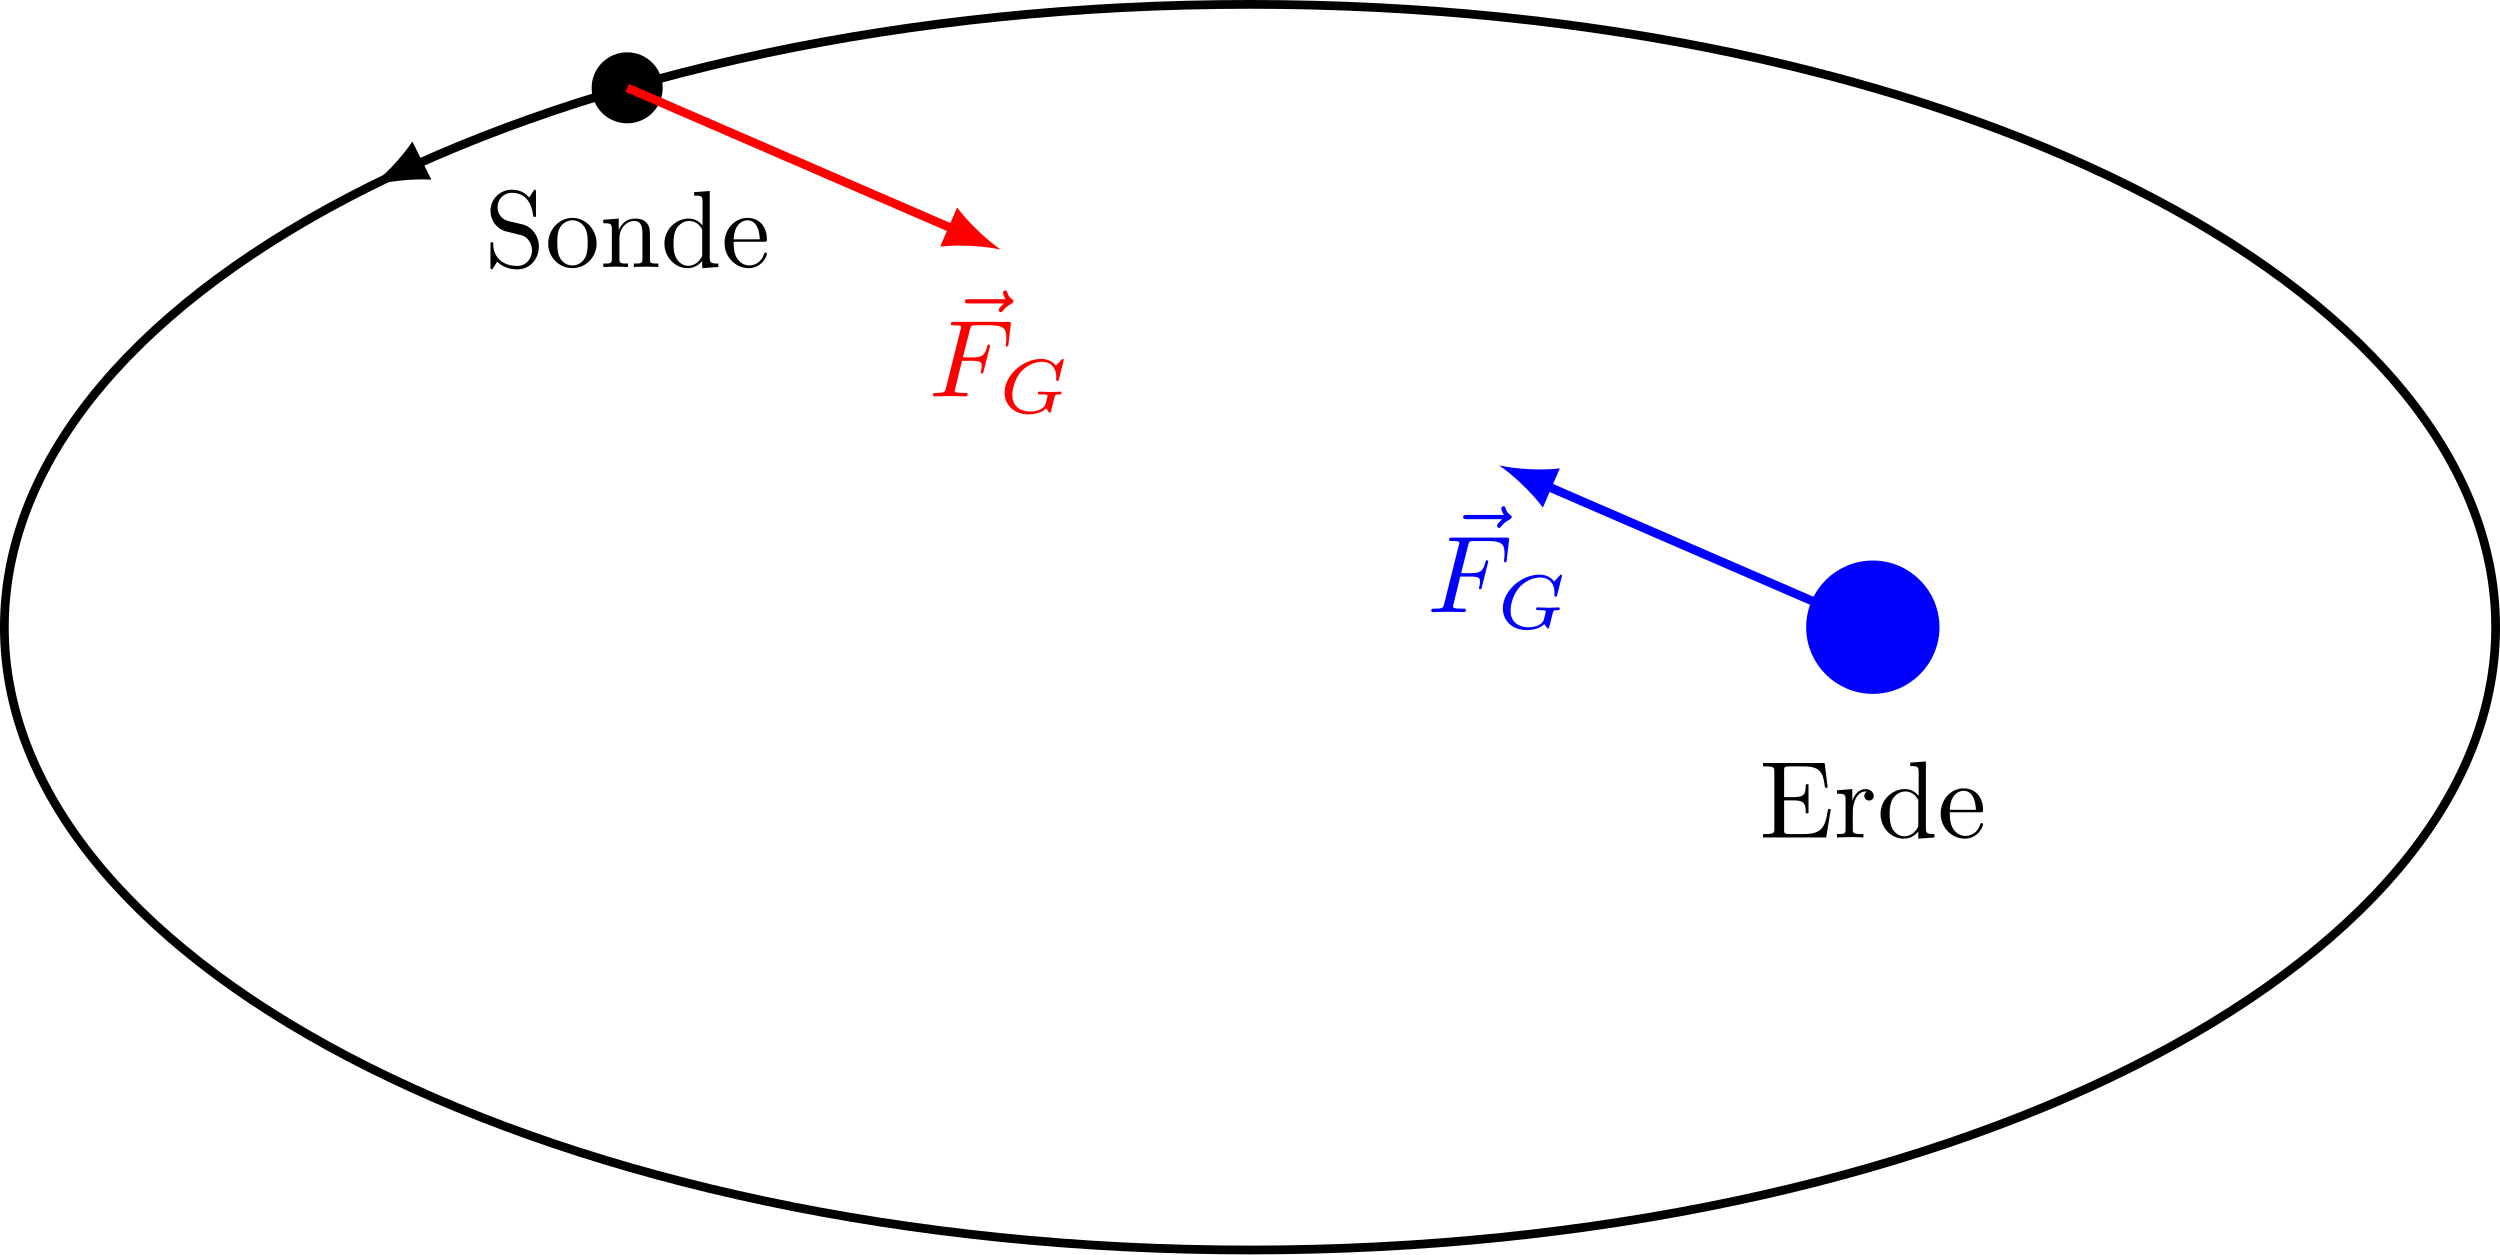
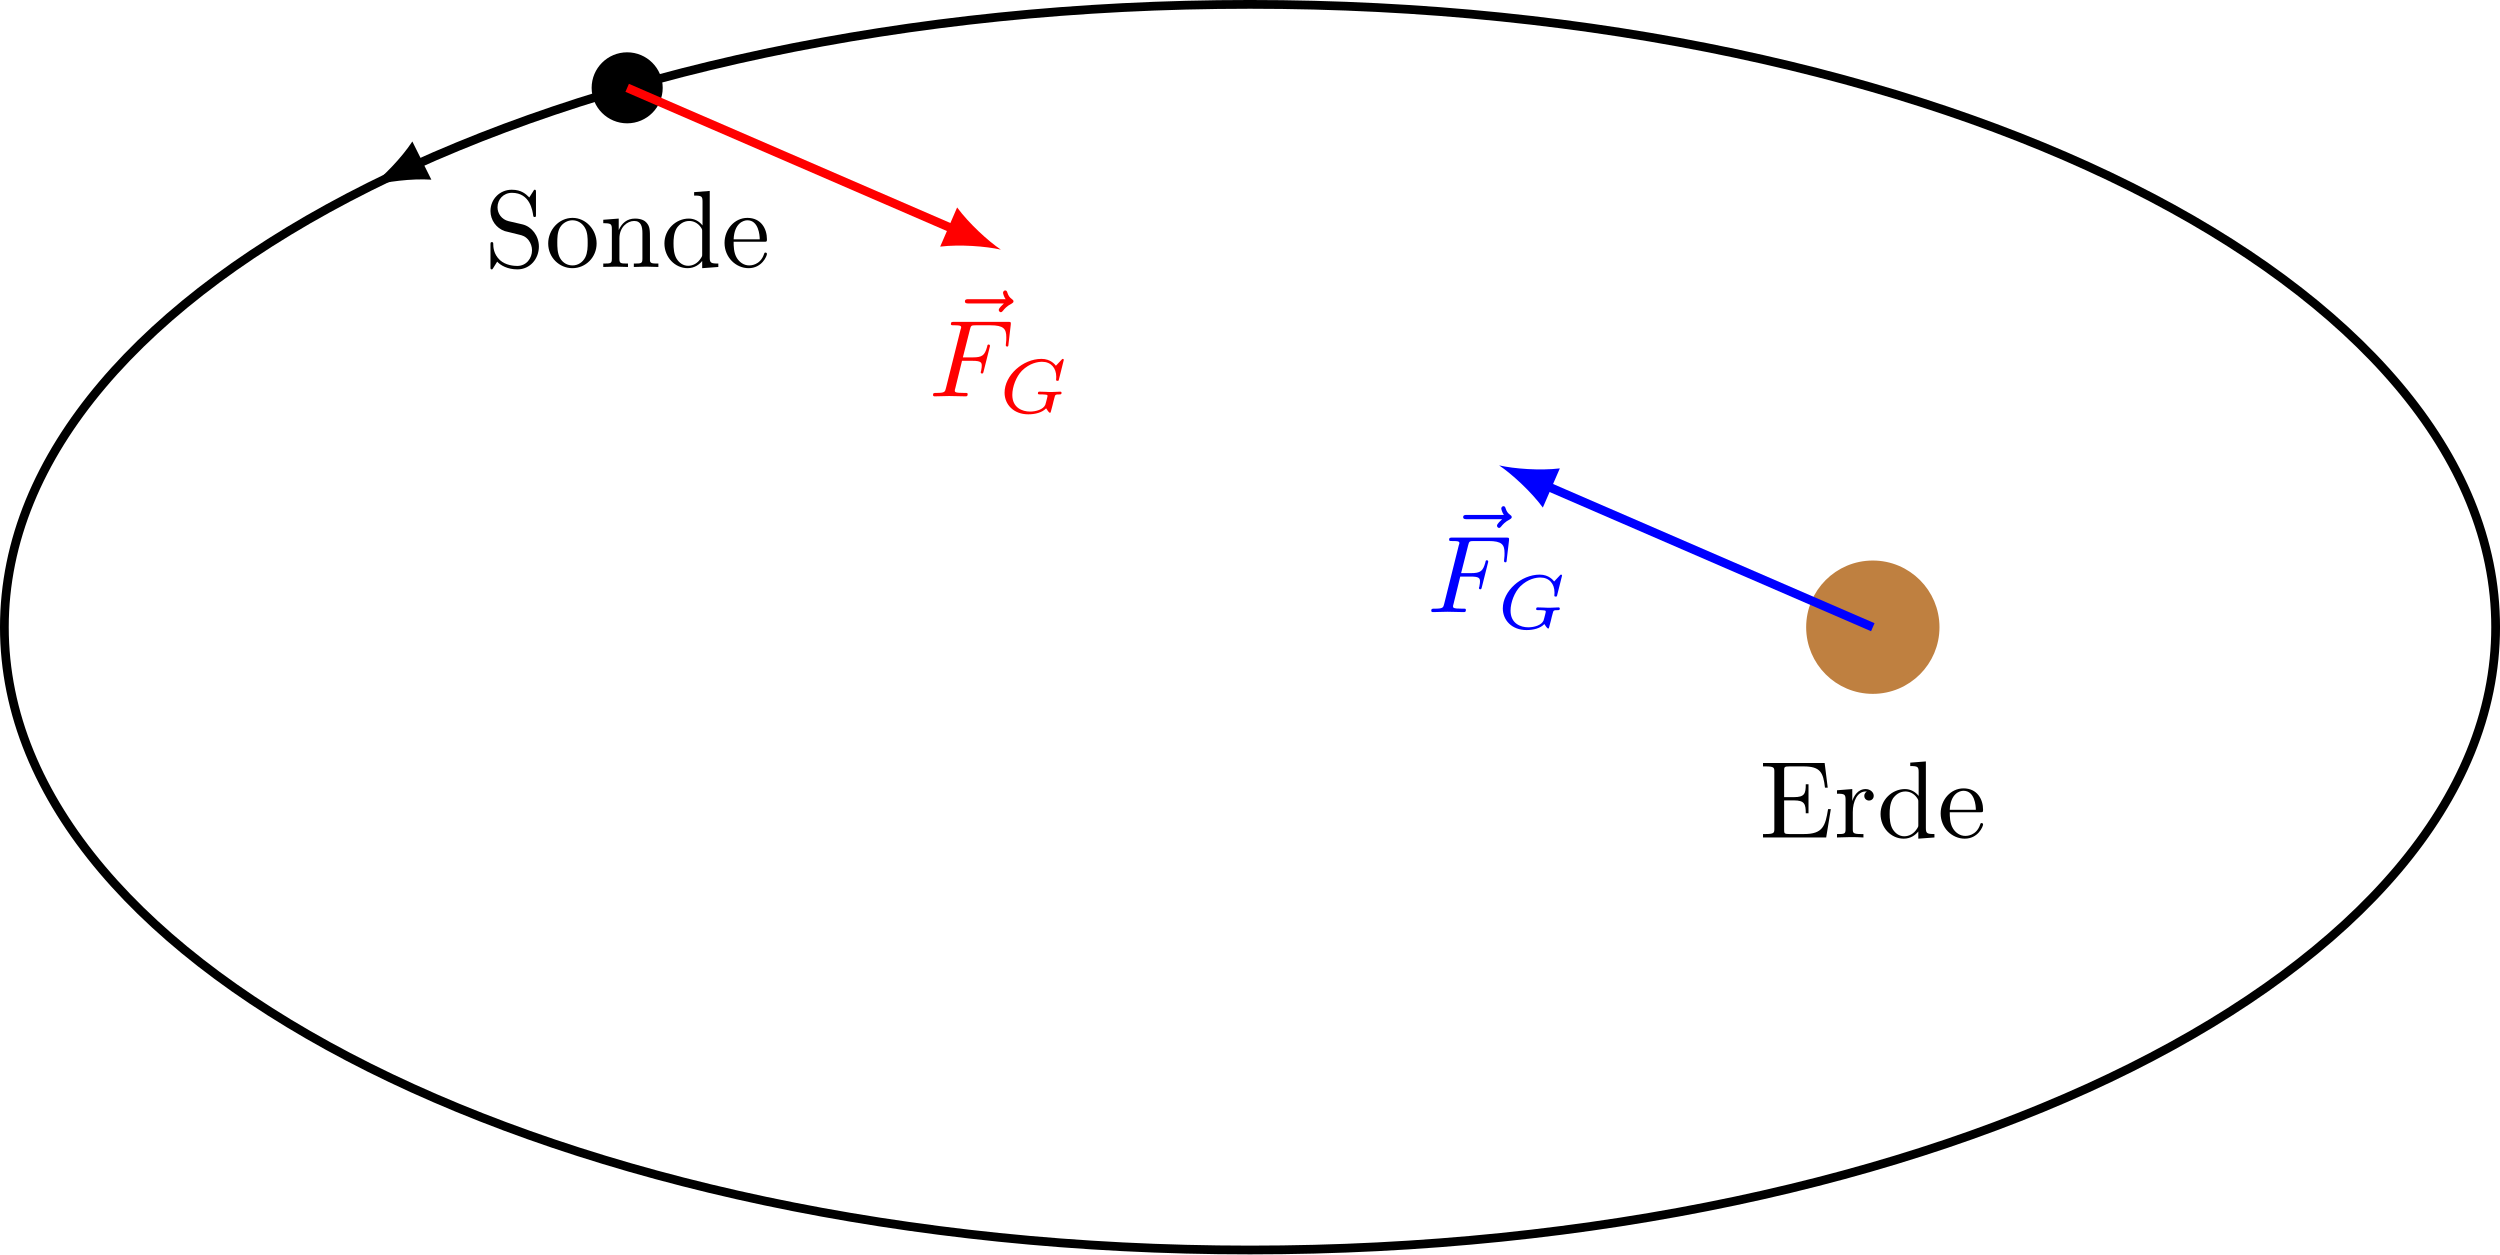
<svg xmlns="http://www.w3.org/2000/svg" xmlns:xlink="http://www.w3.org/1999/xlink" width="227.569pt" height="114.183pt" viewBox="0 0 227.569 114.183" version="1.1">
  <defs>
    <g>
      <symbol overflow="visible" id="glyph0-0">
        <path style="stroke:none;" d="" />
      </symbol>
      <symbol overflow="visible" id="glyph0-1">
        <path style="stroke:none;" d="M 1.359 -0.781 C 1.359 -0.422 1.328 -0.312 0.562 -0.312 L 0.328 -0.312 L 0.328 0 L 6.078 0 L 6.5 -2.578 L 6.25 -2.578 C 6 -1.031 5.766 -0.312 4.062 -0.312 L 2.734 -0.312 C 2.266 -0.312 2.25 -0.375 2.25 -0.703 L 2.25 -3.375 L 3.141 -3.375 C 4.109 -3.375 4.219 -3.047 4.219 -2.203 L 4.469 -2.203 L 4.469 -4.844 L 4.219 -4.844 C 4.219 -3.984 4.109 -3.672 3.141 -3.672 L 2.25 -3.672 L 2.25 -6.078 C 2.25 -6.406 2.266 -6.469 2.734 -6.469 L 4.016 -6.469 C 5.547 -6.469 5.812 -5.922 5.969 -4.531 L 6.219 -4.531 L 5.938 -6.781 L 0.328 -6.781 L 0.328 -6.469 L 0.562 -6.469 C 1.328 -6.469 1.359 -6.359 1.359 -6 Z M 1.359 -0.781 " />
      </symbol>
      <symbol overflow="visible" id="glyph0-2">
        <path style="stroke:none;" d="M 1.672 -3.312 L 1.672 -4.406 L 0.281 -4.297 L 0.281 -3.984 C 0.984 -3.984 1.062 -3.922 1.062 -3.422 L 1.062 -0.75 C 1.062 -0.312 0.953 -0.312 0.281 -0.312 L 0.281 0 C 0.672 -0.016 1.141 -0.031 1.422 -0.031 C 1.812 -0.031 2.281 -0.031 2.688 0 L 2.688 -0.312 L 2.469 -0.312 C 1.734 -0.312 1.719 -0.422 1.719 -0.781 L 1.719 -2.312 C 1.719 -3.297 2.141 -4.188 2.891 -4.188 C 2.953 -4.188 2.984 -4.188 3 -4.172 C 2.969 -4.172 2.766 -4.047 2.766 -3.781 C 2.766 -3.516 2.984 -3.359 3.203 -3.359 C 3.375 -3.359 3.625 -3.484 3.625 -3.797 C 3.625 -4.109 3.312 -4.406 2.891 -4.406 C 2.156 -4.406 1.797 -3.734 1.672 -3.312 Z M 1.672 -3.312 " />
      </symbol>
      <symbol overflow="visible" id="glyph0-3">
        <path style="stroke:none;" d="M 3.781 -0.547 L 3.781 0.109 L 5.25 0 L 5.25 -0.312 C 4.562 -0.312 4.469 -0.375 4.469 -0.875 L 4.469 -6.922 L 3.047 -6.812 L 3.047 -6.5 C 3.734 -6.5 3.812 -6.438 3.812 -5.938 L 3.812 -3.781 C 3.531 -4.141 3.094 -4.406 2.562 -4.406 C 1.391 -4.406 0.344 -3.422 0.344 -2.141 C 0.344 -0.875 1.312 0.109 2.453 0.109 C 3.094 0.109 3.531 -0.234 3.781 -0.547 Z M 3.781 -3.219 L 3.781 -1.172 C 3.781 -1 3.781 -0.984 3.672 -0.812 C 3.375 -0.328 2.938 -0.109 2.5 -0.109 C 2.047 -0.109 1.688 -0.375 1.453 -0.75 C 1.203 -1.156 1.172 -1.719 1.172 -2.141 C 1.172 -2.5 1.188 -3.094 1.469 -3.547 C 1.688 -3.859 2.062 -4.188 2.609 -4.188 C 2.953 -4.188 3.375 -4.031 3.672 -3.594 C 3.781 -3.422 3.781 -3.406 3.781 -3.219 Z M 3.781 -3.219 " />
      </symbol>
      <symbol overflow="visible" id="glyph0-4">
        <path style="stroke:none;" d="M 1.109 -2.516 C 1.172 -4 2.016 -4.25 2.359 -4.25 C 3.375 -4.25 3.484 -2.906 3.484 -2.516 Z M 1.109 -2.297 L 3.891 -2.297 C 4.109 -2.297 4.141 -2.297 4.141 -2.516 C 4.141 -3.5 3.594 -4.469 2.359 -4.469 C 1.203 -4.469 0.281 -3.438 0.281 -2.188 C 0.281 -0.859 1.328 0.109 2.469 0.109 C 3.688 0.109 4.141 -1 4.141 -1.188 C 4.141 -1.281 4.062 -1.312 4 -1.312 C 3.922 -1.312 3.891 -1.25 3.875 -1.172 C 3.531 -0.141 2.625 -0.141 2.531 -0.141 C 2.031 -0.141 1.641 -0.438 1.406 -0.812 C 1.109 -1.281 1.109 -1.938 1.109 -2.297 Z M 1.109 -2.297 " />
      </symbol>
      <symbol overflow="visible" id="glyph0-5">
        <path style="stroke:none;" d="M 3.484 -3.875 L 2.203 -4.172 C 1.578 -4.328 1.203 -4.859 1.203 -5.438 C 1.203 -6.141 1.734 -6.75 2.516 -6.75 C 4.172 -6.75 4.391 -5.109 4.453 -4.672 C 4.469 -4.609 4.469 -4.547 4.578 -4.547 C 4.703 -4.547 4.703 -4.594 4.703 -4.781 L 4.703 -6.781 C 4.703 -6.953 4.703 -7.031 4.594 -7.031 C 4.531 -7.031 4.516 -7.016 4.453 -6.891 L 4.094 -6.328 C 3.797 -6.625 3.391 -7.031 2.5 -7.031 C 1.391 -7.031 0.562 -6.156 0.562 -5.094 C 0.562 -4.266 1.094 -3.531 1.859 -3.266 C 1.969 -3.234 2.484 -3.109 3.188 -2.938 C 3.453 -2.875 3.75 -2.797 4.031 -2.438 C 4.234 -2.172 4.344 -1.844 4.344 -1.516 C 4.344 -0.812 3.844 -0.094 3 -0.094 C 2.719 -0.094 1.953 -0.141 1.422 -0.625 C 0.844 -1.172 0.812 -1.797 0.812 -2.156 C 0.797 -2.266 0.719 -2.266 0.688 -2.266 C 0.562 -2.266 0.562 -2.188 0.562 -2.016 L 0.562 -0.016 C 0.562 0.156 0.562 0.219 0.672 0.219 C 0.734 0.219 0.75 0.203 0.812 0.094 C 0.812 0.078 0.844 0.047 1.172 -0.484 C 1.484 -0.141 2.125 0.219 3.016 0.219 C 4.172 0.219 4.969 -0.75 4.969 -1.859 C 4.969 -2.844 4.312 -3.672 3.484 -3.875 Z M 3.484 -3.875 " />
      </symbol>
      <symbol overflow="visible" id="glyph0-6">
        <path style="stroke:none;" d="M 4.688 -2.141 C 4.688 -3.406 3.703 -4.469 2.5 -4.469 C 1.25 -4.469 0.281 -3.375 0.281 -2.141 C 0.281 -0.844 1.312 0.109 2.484 0.109 C 3.688 0.109 4.688 -0.875 4.688 -2.141 Z M 2.5 -0.141 C 2.062 -0.141 1.625 -0.344 1.359 -0.812 C 1.109 -1.25 1.109 -1.859 1.109 -2.219 C 1.109 -2.609 1.109 -3.141 1.344 -3.578 C 1.609 -4.031 2.078 -4.25 2.484 -4.25 C 2.922 -4.25 3.344 -4.031 3.609 -3.594 C 3.875 -3.172 3.875 -2.594 3.875 -2.219 C 3.875 -1.859 3.875 -1.312 3.656 -0.875 C 3.422 -0.422 2.984 -0.141 2.5 -0.141 Z M 2.5 -0.141 " />
      </symbol>
      <symbol overflow="visible" id="glyph0-7">
        <path style="stroke:none;" d="M 1.094 -3.422 L 1.094 -0.75 C 1.094 -0.312 0.984 -0.312 0.312 -0.312 L 0.312 0 C 0.672 -0.016 1.172 -0.031 1.453 -0.031 C 1.703 -0.031 2.219 -0.016 2.562 0 L 2.562 -0.312 C 1.891 -0.312 1.781 -0.312 1.781 -0.75 L 1.781 -2.594 C 1.781 -3.625 2.5 -4.188 3.125 -4.188 C 3.766 -4.188 3.875 -3.656 3.875 -3.078 L 3.875 -0.75 C 3.875 -0.312 3.766 -0.312 3.094 -0.312 L 3.094 0 C 3.438 -0.016 3.953 -0.031 4.219 -0.031 C 4.469 -0.031 5 -0.016 5.328 0 L 5.328 -0.312 C 4.812 -0.312 4.562 -0.312 4.562 -0.609 L 4.562 -2.516 C 4.562 -3.375 4.562 -3.672 4.25 -4.031 C 4.109 -4.203 3.781 -4.406 3.203 -4.406 C 2.469 -4.406 2 -3.984 1.719 -3.359 L 1.719 -4.406 L 0.312 -4.297 L 0.312 -3.984 C 1.016 -3.984 1.094 -3.922 1.094 -3.422 Z M 1.094 -3.422 " />
      </symbol>
      <symbol overflow="visible" id="glyph1-0">
        <path style="stroke:none;" d="" />
      </symbol>
      <symbol overflow="visible" id="glyph1-1">
        <path style="stroke:none;" d="M 5.359 -5.938 C 5.219 -5.797 4.891 -5.516 4.891 -5.344 C 4.891 -5.25 4.984 -5.141 5.078 -5.141 C 5.172 -5.141 5.219 -5.219 5.281 -5.281 C 5.391 -5.422 5.625 -5.703 6.062 -5.922 C 6.125 -5.969 6.234 -6.016 6.234 -6.125 C 6.234 -6.234 6.156 -6.281 6.094 -6.328 C 5.875 -6.484 5.766 -6.656 5.688 -6.891 C 5.656 -6.984 5.625 -7.125 5.484 -7.125 C 5.344 -7.125 5.281 -6.984 5.281 -6.906 C 5.281 -6.859 5.359 -6.547 5.516 -6.328 L 2.156 -6.328 C 2 -6.328 1.812 -6.328 1.812 -6.125 C 1.812 -5.938 2 -5.938 2.156 -5.938 Z M 5.359 -5.938 " />
      </symbol>
      <symbol overflow="visible" id="glyph1-2">
        <path style="stroke:none;" d="M 3.016 -3.234 L 3.984 -3.234 C 4.734 -3.234 4.812 -3.078 4.812 -2.797 C 4.812 -2.719 4.812 -2.609 4.75 -2.297 C 4.719 -2.25 4.719 -2.219 4.719 -2.188 C 4.719 -2.109 4.781 -2.078 4.828 -2.078 C 4.938 -2.078 4.938 -2.109 4.984 -2.281 L 5.531 -4.453 C 5.562 -4.562 5.562 -4.578 5.562 -4.609 C 5.562 -4.625 5.547 -4.719 5.438 -4.719 C 5.344 -4.719 5.328 -4.672 5.297 -4.5 C 5.078 -3.734 4.859 -3.547 4 -3.547 L 3.094 -3.547 L 3.734 -6.078 C 3.828 -6.438 3.844 -6.469 4.281 -6.469 L 5.594 -6.469 C 6.812 -6.469 7.047 -6.141 7.047 -5.375 C 7.047 -5.141 7.047 -5.109 7.016 -4.828 C 7 -4.703 7 -4.688 7 -4.656 C 7 -4.609 7.031 -4.531 7.125 -4.531 C 7.234 -4.531 7.234 -4.594 7.25 -4.781 L 7.453 -6.516 C 7.484 -6.781 7.438 -6.781 7.188 -6.781 L 2.297 -6.781 C 2.109 -6.781 2 -6.781 2 -6.578 C 2 -6.469 2.094 -6.469 2.281 -6.469 C 2.656 -6.469 2.938 -6.469 2.938 -6.297 C 2.938 -6.25 2.938 -6.234 2.875 -6.047 L 1.562 -0.781 C 1.469 -0.391 1.453 -0.312 0.656 -0.312 C 0.484 -0.312 0.375 -0.312 0.375 -0.125 C 0.375 0 0.5 0 0.531 0 C 0.812 0 1.562 -0.031 1.844 -0.031 C 2.172 -0.031 3 0 3.328 0 C 3.422 0 3.531 0 3.531 -0.188 C 3.531 -0.266 3.484 -0.297 3.484 -0.297 C 3.453 -0.312 3.422 -0.312 3.203 -0.312 C 2.984 -0.312 2.938 -0.312 2.688 -0.328 C 2.391 -0.359 2.359 -0.406 2.359 -0.531 C 2.359 -0.547 2.359 -0.609 2.406 -0.75 Z M 3.016 -3.234 " />
      </symbol>
      <symbol overflow="visible" id="glyph2-0">
        <path style="stroke:none;" d="" />
      </symbol>
      <symbol overflow="visible" id="glyph2-1">
        <path style="stroke:none;" d="M 5.875 -4.812 C 5.875 -4.844 5.859 -4.906 5.781 -4.906 C 5.734 -4.906 5.719 -4.891 5.656 -4.812 L 5.156 -4.281 C 5.094 -4.359 4.703 -4.906 3.844 -4.906 C 2.141 -4.906 0.484 -3.406 0.484 -1.828 C 0.484 -0.75 1.312 0.141 2.641 0.141 C 3.266 0.141 3.906 -0.016 4.266 -0.406 C 4.344 -0.266 4.531 0 4.609 0 C 4.672 0 4.688 -0.031 4.719 -0.188 L 4.859 -0.719 C 4.891 -0.844 4.984 -1.266 5.016 -1.344 C 5.094 -1.656 5.094 -1.672 5.516 -1.672 C 5.562 -1.672 5.672 -1.672 5.672 -1.812 C 5.672 -1.891 5.609 -1.922 5.562 -1.922 C 5.328 -1.922 5.031 -1.891 4.797 -1.891 C 4.625 -1.891 4.391 -1.891 4.219 -1.906 C 4.047 -1.906 3.844 -1.922 3.672 -1.922 C 3.609 -1.922 3.516 -1.922 3.516 -1.766 C 3.516 -1.672 3.594 -1.672 3.766 -1.672 C 3.891 -1.672 4.031 -1.672 4.172 -1.656 C 4.391 -1.641 4.391 -1.609 4.391 -1.531 C 4.391 -1.5 4.391 -1.484 4.344 -1.297 C 4.297 -1.109 4.219 -0.797 4.188 -0.719 C 4 -0.297 3.344 -0.109 2.797 -0.109 C 2.109 -0.109 1.188 -0.453 1.188 -1.625 C 1.188 -2.375 1.547 -3.297 2.062 -3.828 C 2.781 -4.531 3.516 -4.641 3.906 -4.641 C 4.719 -4.641 5.188 -4.062 5.188 -3.281 C 5.188 -3.094 5.172 -3.031 5.172 -3 C 5.172 -2.906 5.266 -2.906 5.297 -2.906 C 5.406 -2.906 5.406 -2.922 5.438 -3.062 Z M 5.875 -4.812 " />
      </symbol>
    </g>
  </defs>
  <g id="surface1">
    <path style="fill:none;stroke-width:0.797;stroke-linecap:butt;stroke-linejoin:miter;stroke:rgb(0%,0%,0%);stroke-opacity:1;stroke-miterlimit:10;" d="M 113.388 -0.002 C 113.388 31.311 62.622 56.694 0.001 56.694 C -62.624 56.694 -113.386 31.311 -113.386 -0.002 C -113.386 -31.31 -62.624 -56.693 0.001 -56.693 C 62.622 -56.693 113.388 -31.31 113.388 -0.002 Z M 113.388 -0.002 " transform="matrix(1,0,0,-1,113.784,57.092)" />
    <path style=" stroke:none;fill-rule:nonzero;fill:rgb(0%,0%,0%);fill-opacity:1;" d="M 33.762 16.926 C 35.113 16.543 37.469 16.234 39.266 16.355 L 37.535 12.879 C 36.547 14.383 34.883 16.078 33.762 16.926 " />
-     <path style="fill-rule:nonzero;fill:rgb(0%,0%,100%);fill-opacity:1;stroke-width:0.797;stroke-linecap:butt;stroke-linejoin:miter;stroke:rgb(0%,0%,100%);stroke-opacity:1;stroke-miterlimit:10;" d="M 62.364 -0.002 C 62.364 3.131 59.825 5.67 56.693 5.67 C 53.564 5.67 51.025 3.131 51.025 -0.002 C 51.025 -3.131 53.564 -5.67 56.693 -5.67 C 59.825 -5.67 62.364 -3.131 62.364 -0.002 Z M 62.364 -0.002 " transform="matrix(1,0,0,-1,113.784,57.092)" />
+     <path style="fill-rule:nonzero;fill:rgb(75%,50%,25%);fill-opacity:1;stroke-width:0.797;stroke-linecap:butt;stroke-linejoin:miter;stroke:rgb(75%,50%,25%);stroke-opacity:1;stroke-miterlimit:10;" d="M 62.364 -0.002 C 62.364 3.131 59.825 5.67 56.693 5.67 C 53.564 5.67 51.025 3.131 51.025 -0.002 C 51.025 -3.131 53.564 -5.67 56.693 -5.67 C 59.825 -5.67 62.364 -3.131 62.364 -0.002 Z M 62.364 -0.002 " transform="matrix(1,0,0,-1,113.784,57.092)" />
    <g style="fill:rgb(0%,0%,0%);fill-opacity:1;">
      <use xlink:href="#glyph0-1" x="160.155" y="76.233" />
      <use xlink:href="#glyph0-2" x="166.936" y="76.233" />
      <use xlink:href="#glyph0-3" x="170.838" y="76.233" />
      <use xlink:href="#glyph0-4" x="176.373" y="76.233" />
    </g>
    <path style="fill-rule:nonzero;fill:rgb(0%,0%,0%);fill-opacity:1;stroke-width:0.797;stroke-linecap:butt;stroke-linejoin:miter;stroke:rgb(0%,0%,0%);stroke-opacity:1;stroke-miterlimit:10;" d="M -53.858 49.096 C -53.858 50.662 -55.128 51.932 -56.694 51.932 C -58.261 51.932 -59.53 50.662 -59.53 49.096 C -59.53 47.533 -58.261 46.264 -56.694 46.264 C -55.128 46.264 -53.858 47.533 -53.858 49.096 Z M -53.858 49.096 " transform="matrix(1,0,0,-1,113.784,57.092)" />
    <g style="fill:rgb(0%,0%,0%);fill-opacity:1;">
      <use xlink:href="#glyph0-5" x="44.085" y="24.302" />
      <use xlink:href="#glyph0-6" x="49.62" y="24.302" />
      <use xlink:href="#glyph0-7" x="54.602" y="24.302" />
      <use xlink:href="#glyph0-3" x="60.137" y="24.302" />
      <use xlink:href="#glyph0-4" x="65.672" y="24.302" />
    </g>
    <path style="fill:none;stroke-width:0.797;stroke-linecap:butt;stroke-linejoin:miter;stroke:rgb(100%,0%,0%);stroke-opacity:1;stroke-miterlimit:10;" d="M -56.694 49.096 L -26.956 36.221 " transform="matrix(1,0,0,-1,113.784,57.092)" />
    <path style=" stroke:none;fill-rule:nonzero;fill:rgb(100%,0%,0%);fill-opacity:1;" d="M 91.105 22.723 C 89.941 21.938 88.191 20.332 87.125 18.883 L 85.582 22.449 C 87.367 22.234 89.734 22.414 91.105 22.723 " />
    <g style="fill:rgb(100%,0%,0%);fill-opacity:1;">
      <use xlink:href="#glyph1-1" x="86.022" y="33.561" />
    </g>
    <g style="fill:rgb(100%,0%,0%);fill-opacity:1;">
      <use xlink:href="#glyph1-2" x="84.554" y="36.079" />
    </g>
    <g style="fill:rgb(100%,0%,0%);fill-opacity:1;">
      <use xlink:href="#glyph2-1" x="90.96" y="37.574" />
    </g>
    <path style="fill:none;stroke-width:0.797;stroke-linecap:butt;stroke-linejoin:miter;stroke:rgb(0%,0%,100%);stroke-opacity:1;stroke-miterlimit:10;" d="M 56.693 -0.002 L 26.954 12.877 " transform="matrix(1,0,0,-1,113.784,57.092)" />
    <path style=" stroke:none;fill-rule:nonzero;fill:rgb(0%,0%,100%);fill-opacity:1;" d="M 136.461 42.363 C 137.625 43.148 139.379 44.754 140.441 46.203 L 141.988 42.637 C 140.199 42.852 137.832 42.676 136.461 42.363 " />
    <g style="fill:rgb(0%,0%,100%);fill-opacity:1;">
      <use xlink:href="#glyph1-1" x="131.376" y="53.199" />
    </g>
    <g style="fill:rgb(0%,0%,100%);fill-opacity:1;">
      <use xlink:href="#glyph1-2" x="129.907" y="55.718" />
    </g>
    <g style="fill:rgb(0%,0%,100%);fill-opacity:1;">
      <use xlink:href="#glyph2-1" x="136.314" y="57.212" />
    </g>
  </g>
</svg>
